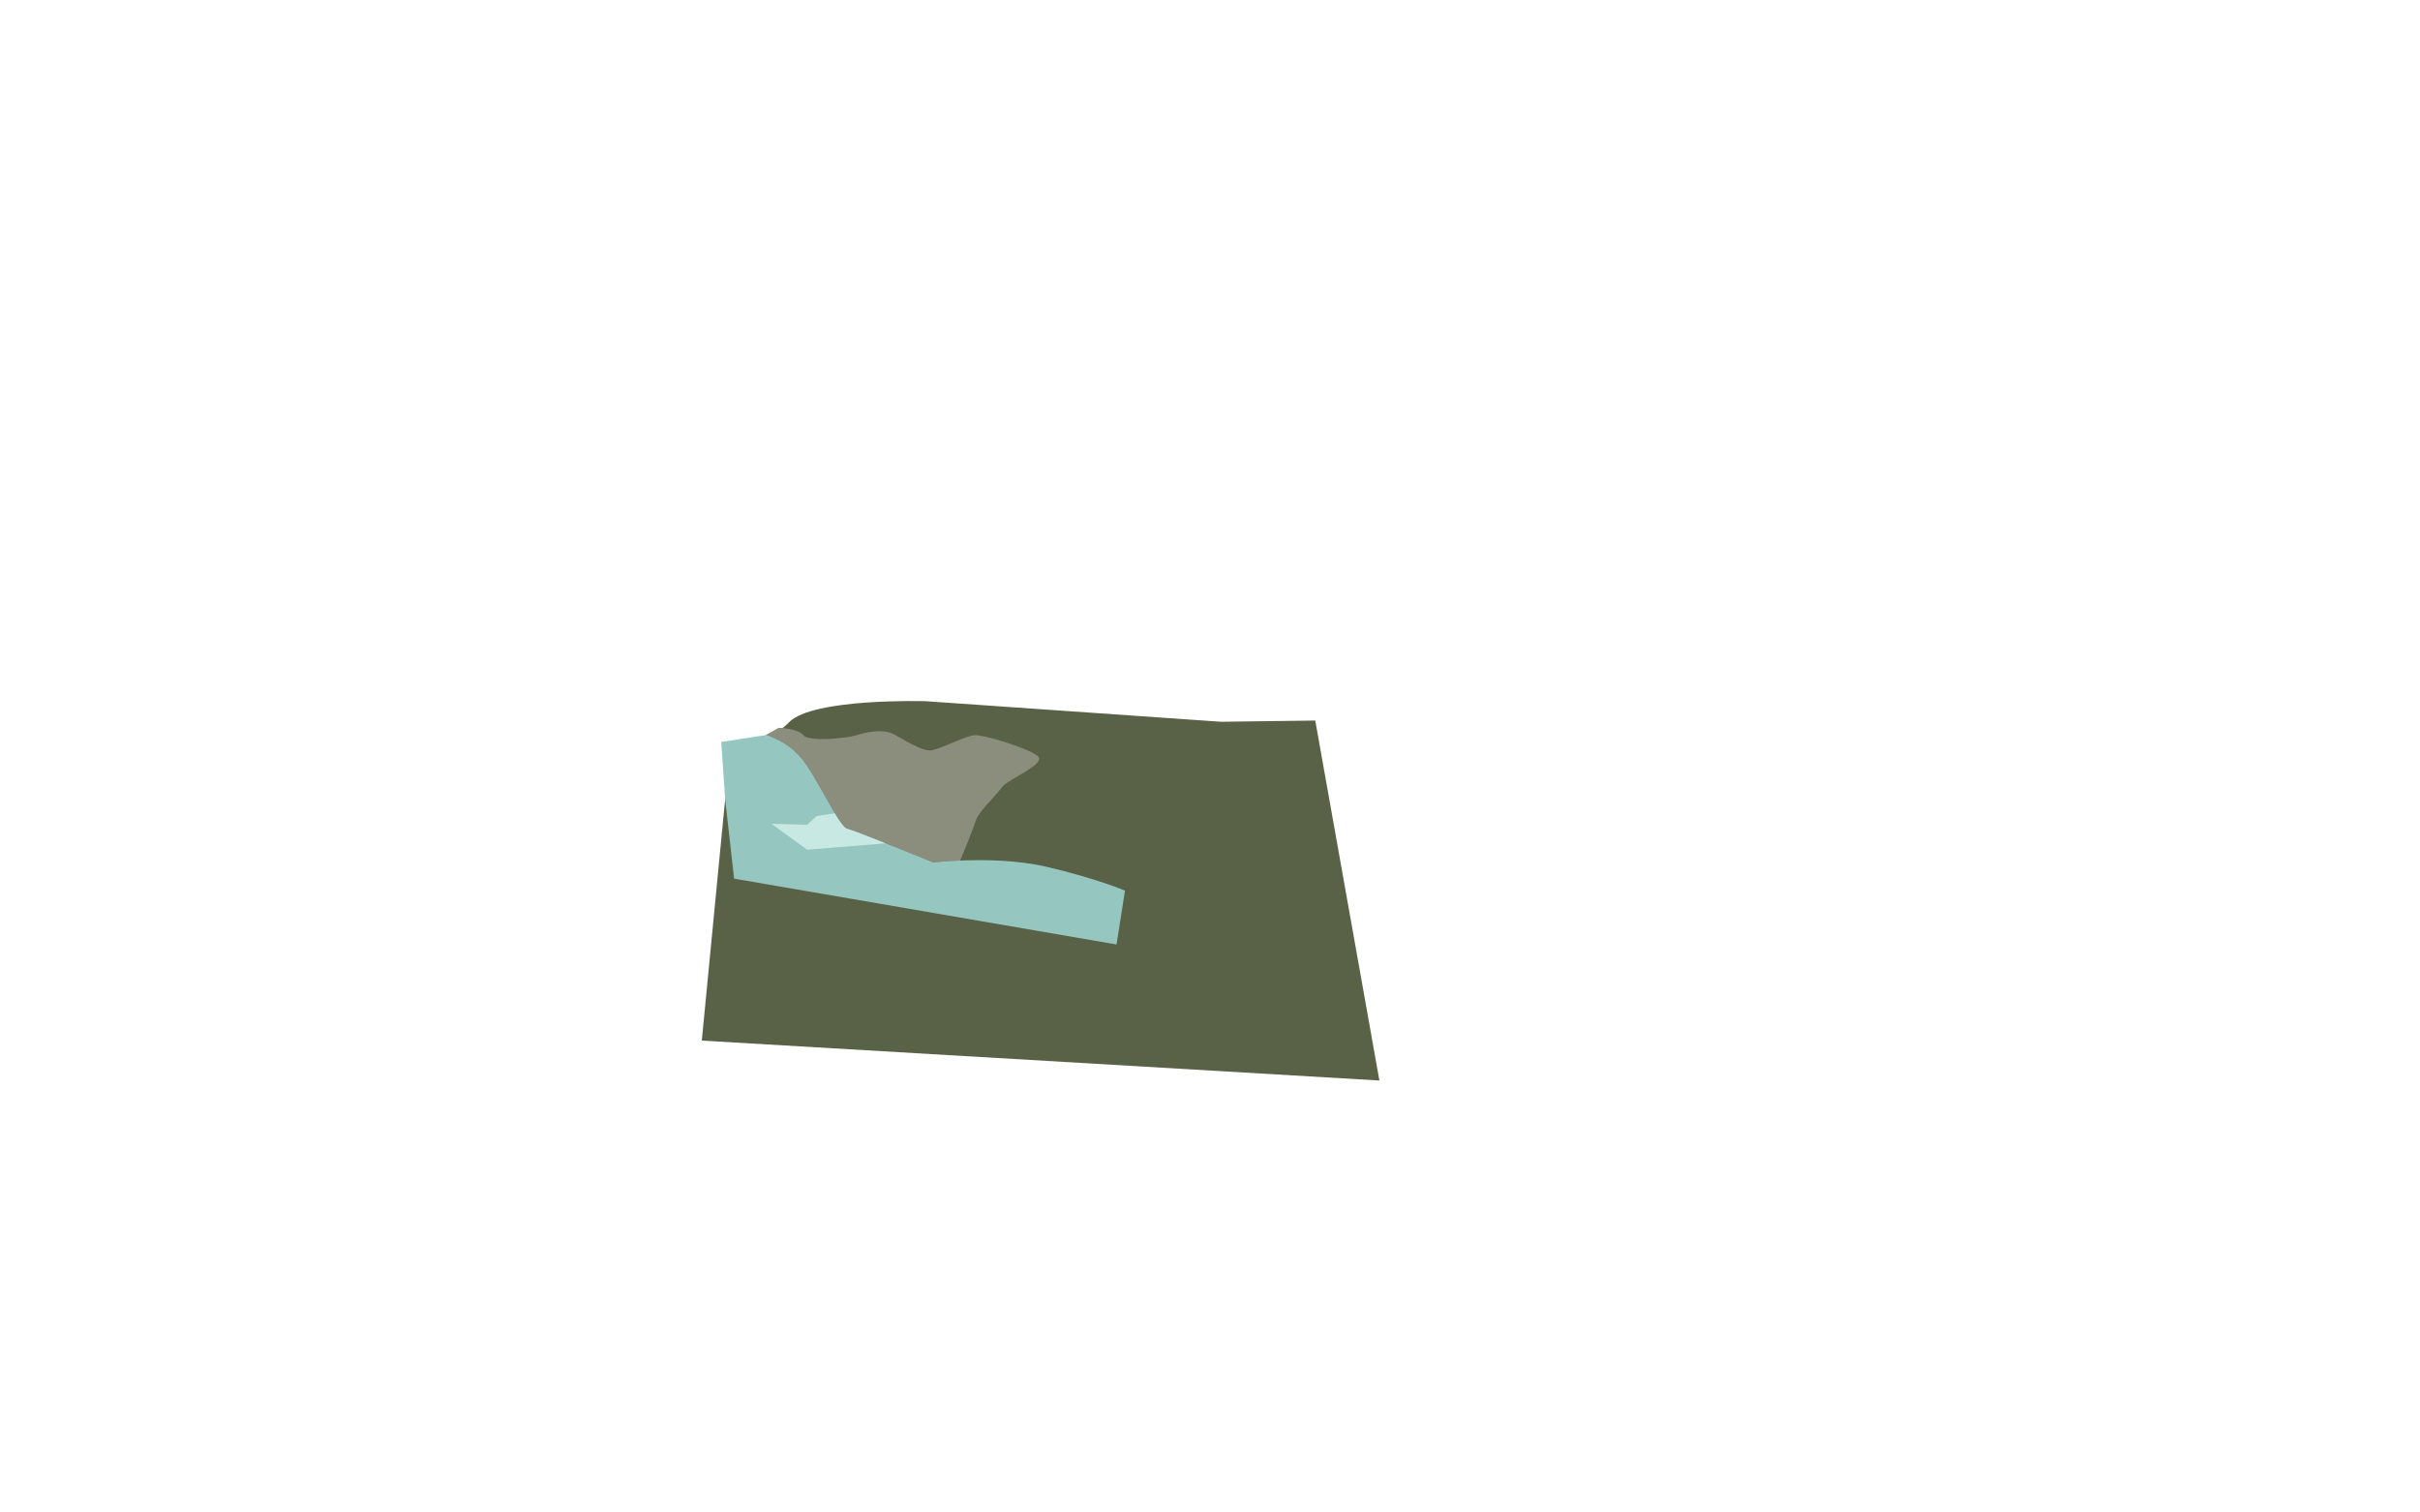
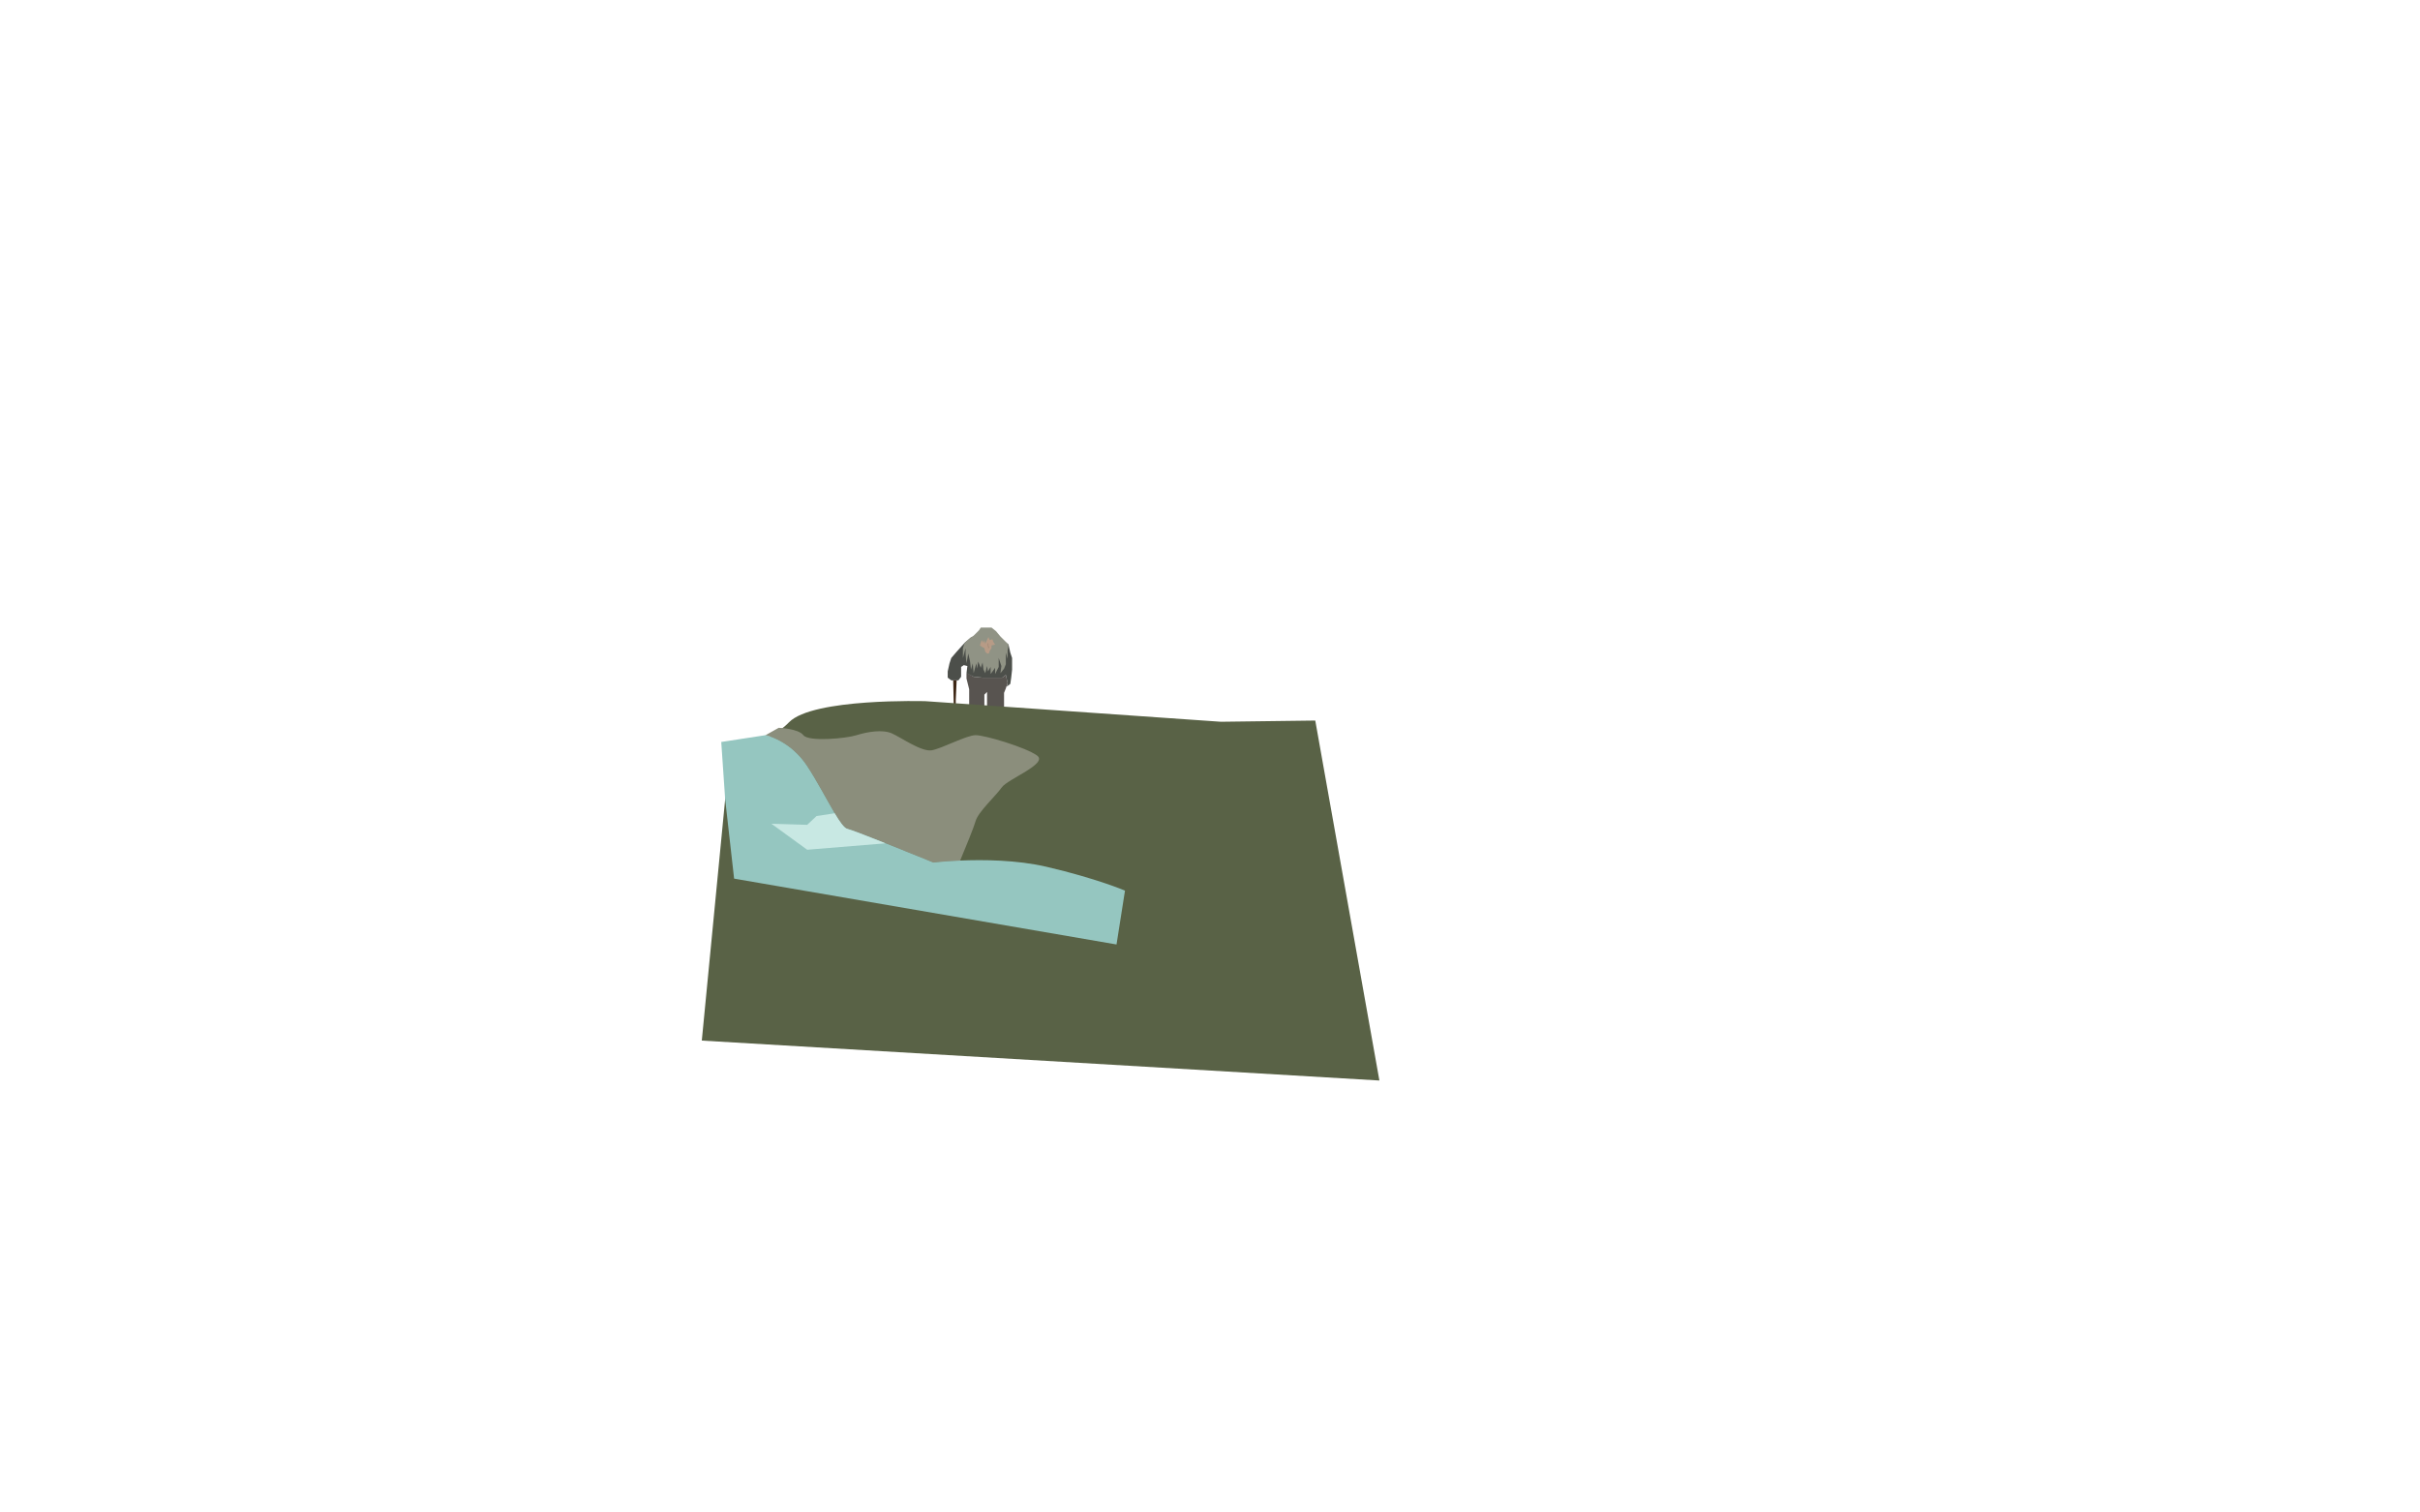
<svg xmlns="http://www.w3.org/2000/svg" viewBox="0 0 4000.01 2498">
  <defs>
-     <style>.cls-1{isolation:isolate;}.cls-2{fill:none;}.cls-3{fill:#596246;}.cls-3,.cls-4,.cls-5,.cls-6,.cls-7{fill-rule:evenodd;}.cls-4{fill:#8b8e7c;}.cls-5{fill:#95c6c0;}.cls-6{fill:#e8e8e2;}.cls-7{fill:#c8e8e3;}</style>
+     <style>.cls-1{fill:#585450;}.cls-2{fill:#4c4f4a;}.cls-3{fill:#909385;}.cls-4{fill:#3d2614;}.cls-5{fill:#b79b86;}.cls-6{opacity:0.2;}.cls-7{isolation:isolate;}.cls-8{fill:none;}.cls-9{fill:#596246;}.cls-10,.cls-11,.cls-12,.cls-13,.cls-9{fill-rule:evenodd;}.cls-10{fill:#8b8e7c;}.cls-11{fill:#95c6c0;}.cls-12{fill:#e8e8e2;}.cls-13{fill:#c8e8e3;}</style>
  </defs>
  <g id="Layer_2" data-name="Layer 2">
-     <g id="waterfall" class="cls-1">
-       <rect class="cls-2" width="4000.01" height="2498" />
-       <path class="cls-3" d="M1207.16,1232.73s57.64,1.53,97-38.87S1530,1159,1530,1159l488,34,156-2,106,595-1120-66Z" />
-       <path class="cls-4" d="M1655.76,1301.56c-9.76,14-39.07,40.47-43.25,55.82-2.58,9.46-15.77,41.73-25.51,65.09-26.61,1.14-44.26,3.28-44.26,3.28s-42.45-17.34-81.14-32.71c-28.95-11.5-55.8-21.9-61.18-23.1-5-1.11-12.17-11.23-20.76-25.65-13.06-21.92-29.39-53.76-46.22-79-27.91-41.86-68.08-50.09-68.08-50.09l21.78-12.21s32.34,1.19,40.72,12.21,69.76,5.72,87.9,0,43.26-9.82,58.61-2.89,48.84,30.66,65.58,27.87,57.21-24.84,72.56-25,83.72,20.32,101.86,33.81S1665.53,1287.61,1655.76,1301.56Z" />
-       <path class="cls-4" d="M1587,1422.47c-6,14.53-10.77,25.6-10.77,25.6l-330.7-44.65,19.83-188.23s40.17,8.23,68.08,50.09c16.83,25.25,33.16,57.09,46.22,79,8.59,14.42,15.78,24.54,20.76,25.65,5.38,1.2,32.23,11.6,61.18,23.1,38.69,15.37,81.14,32.71,81.14,32.71S1560.39,1423.61,1587,1422.47Z" />
-       <path class="cls-5" d="M1859.49,1472.14l-14,89-632.09-108.84L1198.61,1321l-6.47-94.57,73.22-11.25s40.17,8.23,68.08,50.09c16.83,25.25,33.16,57.09,46.22,79,8.59,14.42,15.78,24.54,20.76,25.65,5.38,1.2,32.23,11.6,61.18,23.1,38.69,15.37,81.14,32.71,81.14,32.71s17.65-2.14,44.26-3.28c37.77-1.62,93.61-1.2,142.72,10.26C1813.44,1452.26,1859.49,1472.14,1859.49,1472.14Z" />
-       <path class="cls-6" d="M1408.79,1520.63Z" />
-       <path class="cls-7" d="M1463,1394l-128.79,10.56-59.18-43,59.18,1.82,15.48-14.57,30-4.51c8.59,14.42,15.78,24.54,20.76,25.65,5.38,1.2,32.23,11.6,61.18,23.1Z" />
+     <g id="Layer_25" data-name="Layer 25">
+       <polygon class="cls-1" points="1597.5 1112.71 1597.5 1121.58 1601.94 1139.32 1601.94 1158.53 1601.94 1176.27 1616.72 1180.71 1624.11 1179.23 1627.07 1168.88 1627.07 1155.58 1627.07 1148.19 1631.5 1143.75 1631.5 1151.14 1631.5 1160.01 1631.5 1173.32 1634.46 1180.71 1641.85 1180.71 1656.63 1180.71 1659.59 1171.84 1659.59 1161.49 1659.59 1145.23 1662.54 1137.84 1665.5 1128.97 1662.54 1115.67 1656.63 1120.1 1650.72 1120.1 1637.41 1120.1 1624.11 1120.1 1609.33 1118.62 1601.94 1114.19 1597.5 1112.71" />
+       <polygon class="cls-2" points="1597.5 1112.71 1598.98 1100.88 1593.07 1099.41 1588.63 1102.36 1588.63 1109.75 1588.63 1118.62 1584.2 1124.54 1572.37 1124.54 1566.46 1120.1 1566.46 1109.75 1569.42 1096.45 1572.37 1087.58 1581.24 1077.23 1594.55 1062.45 1604.89 1053.58 1615.24 1053.58 1630.02 1052.11 1649.24 1052.11 1661.07 1060.97 1666.98 1065.41 1669.93 1078.71 1672.89 1087.58 1672.89 1106.8 1671.41 1120.1 1669.93 1130.45 1664.02 1134.88 1665.5 1128.97 1662.54 1115.67 1656.63 1120.1 1624.11 1120.1 1609.33 1118.62 1597.5 1112.71" />
+       <polygon class="cls-3" points="1631.5 1037.32 1621.15 1037.32 1618.2 1041.76 1609.33 1050.63 1604.89 1053.58 1594.55 1062.45 1591.59 1071.32 1591.59 1078.71 1591.59 1087.58 1596.03 1071.32 1596.03 1081.67 1597.5 1096.45 1600.46 1080.19 1603.42 1093.49 1604.89 1106.8 1607.85 1096.45 1609.33 1112.71 1613.76 1096.45 1615.24 1105.32 1616.72 1093.49 1621.15 1103.84 1624.11 1094.97 1625.59 1106.8 1628.55 1112.71 1631.5 1100.88 1632.98 1109.75 1637.41 1102.36 1637.41 1114.19 1644.81 1103.84 1644.81 1114.19 1650.72 1102.36 1650.72 1087.58 1655.15 1100.88 1653.67 1112.71 1659.59 1105.32 1662.54 1097.93 1662.54 1089.06 1662.54 1078.71 1665.5 1089.06 1665.5 1075.76 1666.98 1065.41 1653.67 1052.11 1646.28 1043.24 1638.89 1037.32 1631.5 1037.32" />
+       <polygon class="cls-4" points="1575.52 1124.54 1576.81 1179.23 1578.29 1185.14 1581.24 1185.14 1579.77 1177.75 1579.77 1157.06 1581.24 1124.54 1575.52 1124.54" />
+       <polygon class="cls-5" points="1622.63 1058.02 1625.59 1062.45 1627.07 1058.02 1628.55 1063.93 1633.73 1053.01 1635.94 1058.02 1640.37 1056.54 1641.85 1060.97 1644.81 1065.41 1638.89 1066.89 1638.89 1071.32 1635.94 1075.76 1634.46 1080.19 1631.5 1080.19 1628.55 1077.23 1627.07 1071.32 1624.11 1069.84 1619.68 1066.89 1622.63 1058.02" />
+       <polygon class="cls-6" points="1632.98 1062.45 1633.72 1064.67 1633.72 1067.63 1634.46 1069.84 1633.72 1072.06 1632.98 1066.89 1632.98 1062.45" />
+       <path d="M1616,1078" />
+     </g>
+     <g id="waterfall" class="cls-7">
+       <rect class="cls-8" width="4000.01" height="2498" />
+       <path class="cls-9" d="M1207.16,1232.73s57.64,1.53,97-38.87S1530,1159,1530,1159l488,34,156-2,106,595-1120-66Z" />
+       <path class="cls-10" d="M1655.76,1301.56c-9.76,14-39.07,40.47-43.25,55.82-2.58,9.46-15.77,41.73-25.51,65.09-26.61,1.14-44.26,3.28-44.26,3.28s-42.45-17.34-81.14-32.71c-28.95-11.5-55.8-21.9-61.18-23.1-5-1.11-12.17-11.23-20.76-25.65-13.06-21.92-29.39-53.76-46.22-79-27.91-41.86-68.08-50.09-68.08-50.09l21.78-12.21s32.34,1.19,40.72,12.21,69.76,5.72,87.9,0,43.26-9.82,58.61-2.89,48.84,30.66,65.58,27.87,57.21-24.84,72.56-25,83.72,20.32,101.86,33.81S1665.53,1287.61,1655.76,1301.56Z" />
+       <path class="cls-10" d="M1587,1422.47c-6,14.53-10.77,25.6-10.77,25.6l-330.7-44.65,19.83-188.23s40.17,8.23,68.08,50.09c16.83,25.25,33.16,57.09,46.22,79,8.59,14.42,15.78,24.54,20.76,25.65,5.38,1.2,32.23,11.6,61.18,23.1,38.69,15.37,81.14,32.71,81.14,32.71S1560.39,1423.61,1587,1422.47Z" />
+       <path class="cls-11" d="M1859.49,1472.14l-14,89-632.09-108.84L1198.61,1321l-6.47-94.57,73.22-11.25s40.17,8.23,68.08,50.09c16.83,25.25,33.16,57.09,46.22,79,8.59,14.42,15.78,24.54,20.76,25.65,5.38,1.2,32.23,11.6,61.18,23.1,38.69,15.37,81.14,32.71,81.14,32.71s17.65-2.14,44.26-3.28c37.77-1.62,93.61-1.2,142.72,10.26C1813.44,1452.26,1859.49,1472.14,1859.49,1472.14Z" />
+       <path class="cls-12" d="M1408.79,1520.63" />
+       <path class="cls-13" d="M1463,1394l-128.79,10.56-59.18-43,59.18,1.82,15.48-14.57,30-4.51c8.59,14.42,15.78,24.54,20.76,25.65,5.38,1.2,32.23,11.6,61.18,23.1Z" />
    </g>
  </g>
</svg>
